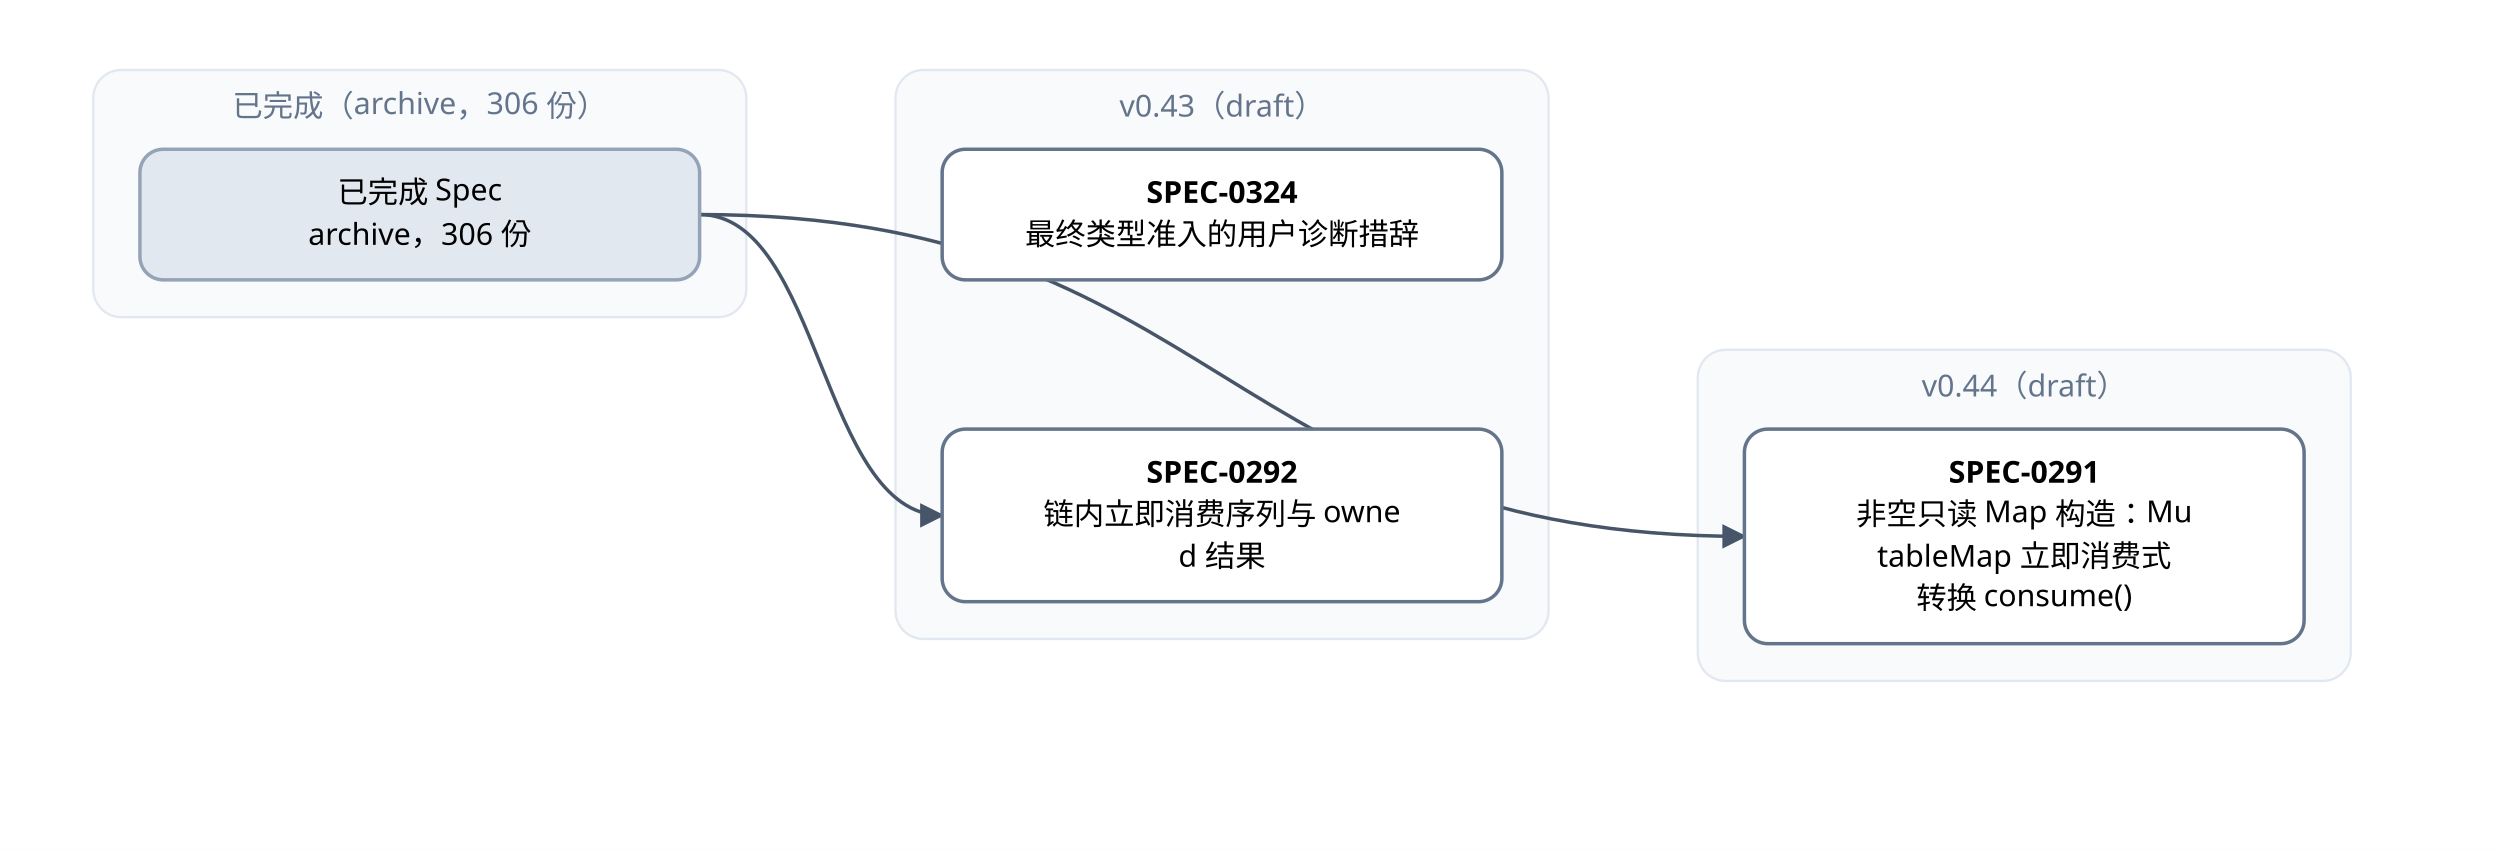
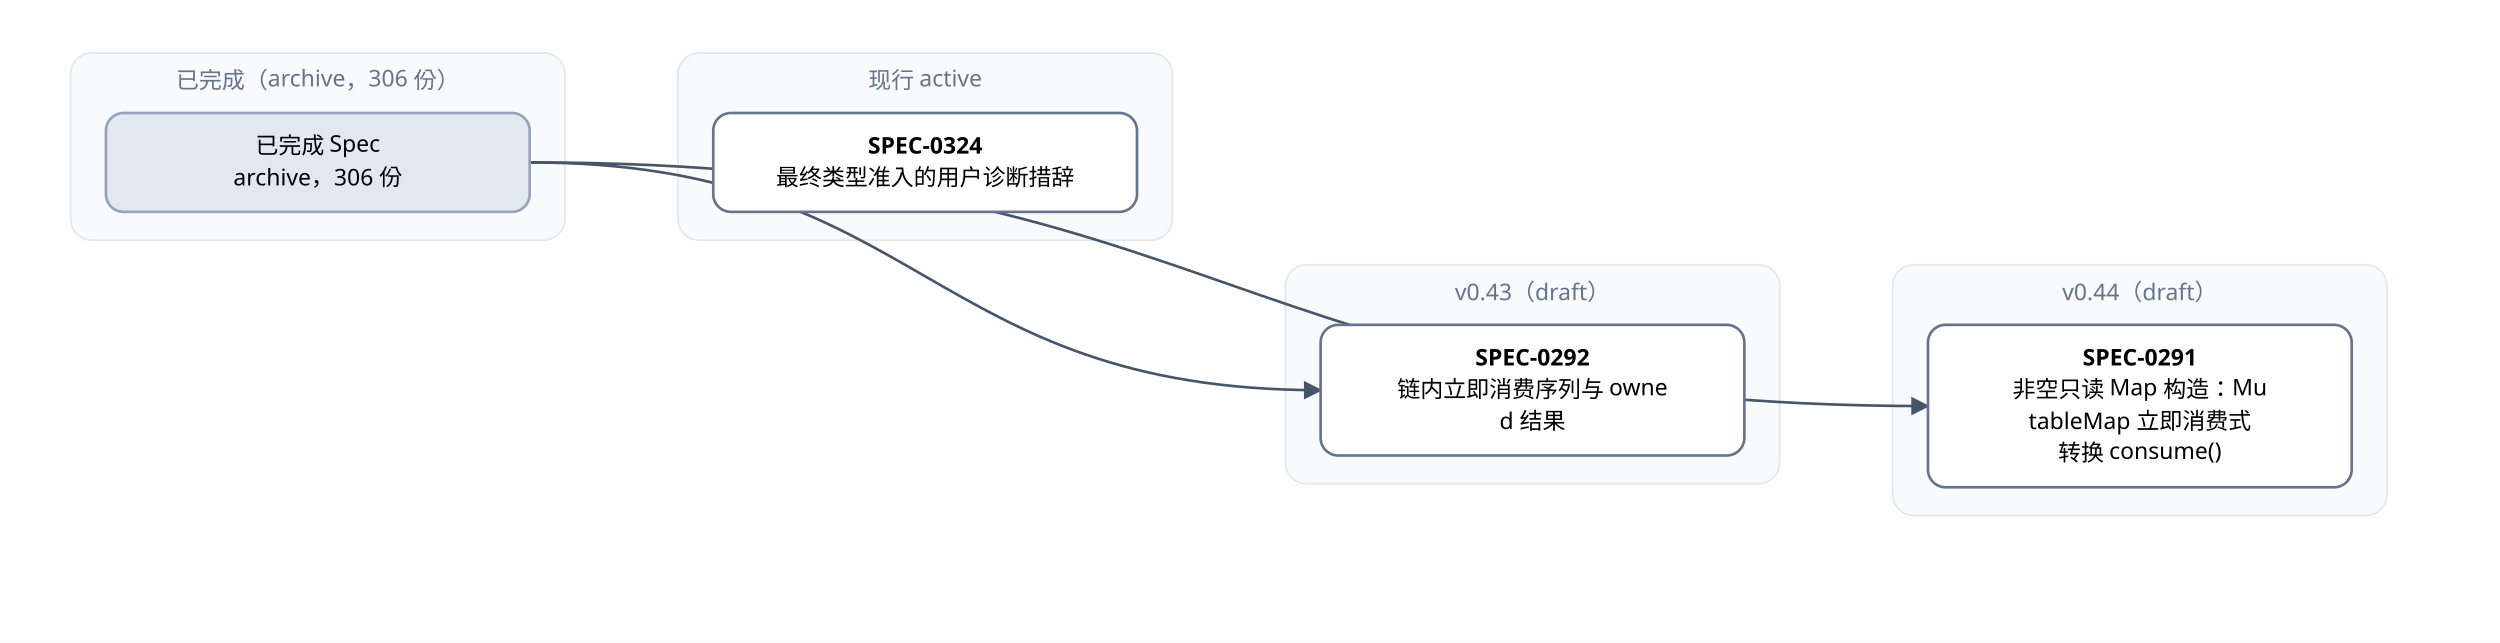
- <svg xmlns="http://www.w3.org/2000/svg" width="1072" height="364" viewBox="0 0 1072 364" font-family="PingFang SC, Microsoft YaHei, sans-serif">
+ <svg xmlns="http://www.w3.org/2000/svg" width="1416" height="364" viewBox="0 0 1416 364" font-family="PingFang SC, Microsoft YaHei, sans-serif">
  <defs>
    <marker id="arrow" viewBox="0 0 10 10" refX="9" refY="5" markerWidth="7" markerHeight="7" orient="auto-start-reverse">
      <path d="M0,0 L10,5 L0,10 z" fill="#475569" />
    </marker>
  </defs>
-   <rect width="1072" height="364" fill="#ffffff" />
+   <rect width="1416" height="364" fill="#ffffff" />
  <rect x="40" y="30" width="280" height="106" rx="12" fill="#f8fafc" stroke="#e2e8f0" />
  <text x="180" y="50" text-anchor="middle" font-size="13" fill="#64748b">已完成（archive，306 份）</text>
-   <rect x="384" y="30" width="280" height="244" rx="12" fill="#f8fafc" stroke="#e2e8f0" />
-   <text x="524" y="50" text-anchor="middle" font-size="13" fill="#64748b">v0.43（draft）</text>
-   <rect x="728" y="150" width="280" height="142" rx="12" fill="#f8fafc" stroke="#e2e8f0" />
-   <text x="868" y="170" text-anchor="middle" font-size="13" fill="#64748b">v0.44（draft）</text>
-   <path d="M 300 92 C 524 92, 524 230, 748 230" fill="none" stroke="#475569" stroke-width="1.5" marker-end="url(#arrow)" />
-   <path d="M 300 92 C 352 92, 352 221, 404 221" fill="none" stroke="#475569" stroke-width="1.5" marker-end="url(#arrow)" />
-   <rect x="748" y="184" width="240" height="92" rx="10" fill="#ffffff" stroke="#64748b" stroke-width="1.5" />
-   <text x="868" y="207" text-anchor="middle" font-size="13" font-weight="600">SPEC-0291</text>
-   <text x="868" y="225" text-anchor="middle" font-size="13">非空只读 Map 构造：Mu</text>
-   <text x="868" y="243" text-anchor="middle" font-size="13">tableMap 立即消费式</text>
-   <text x="868" y="261" text-anchor="middle" font-size="13">转换 consume()</text>
-   <rect x="404" y="184" width="240" height="74" rx="10" fill="#ffffff" stroke="#64748b" stroke-width="1.5" />
-   <text x="524" y="207" text-anchor="middle" font-size="13" font-weight="600">SPEC-0292</text>
-   <text x="524" y="225" text-anchor="middle" font-size="13">链内立即消费序列与 owne</text>
-   <text x="524" y="243" text-anchor="middle" font-size="13">d 结果</text>
+   <rect x="384" y="30" width="280" height="106" rx="12" fill="#f8fafc" stroke="#e2e8f0" />
+   <text x="524" y="50" text-anchor="middle" font-size="13" fill="#64748b">现行 active</text>
+   <rect x="728" y="150" width="280" height="124" rx="12" fill="#f8fafc" stroke="#e2e8f0" />
+   <text x="868" y="170" text-anchor="middle" font-size="13" fill="#64748b">v0.43（draft）</text>
+   <rect x="1072" y="150" width="280" height="142" rx="12" fill="#f8fafc" stroke="#e2e8f0" />
+   <text x="1212" y="170" text-anchor="middle" font-size="13" fill="#64748b">v0.44（draft）</text>
+   <path d="M 300 92 C 696 92, 696 230, 1092 230" fill="none" stroke="#475569" stroke-width="1.5" marker-end="url(#arrow)" />
+   <path d="M 300 92 C 524 92, 524 221, 748 221" fill="none" stroke="#475569" stroke-width="1.5" marker-end="url(#arrow)" />
+   <rect x="1092" y="184" width="240" height="92" rx="10" fill="#ffffff" stroke="#64748b" stroke-width="1.5" />
+   <text x="1212" y="207" text-anchor="middle" font-size="13" font-weight="600">SPEC-0291</text>
+   <text x="1212" y="225" text-anchor="middle" font-size="13">非空只读 Map 构造：Mu</text>
+   <text x="1212" y="243" text-anchor="middle" font-size="13">tableMap 立即消费式</text>
+   <text x="1212" y="261" text-anchor="middle" font-size="13">转换 consume()</text>
+   <rect x="748" y="184" width="240" height="74" rx="10" fill="#ffffff" stroke="#64748b" stroke-width="1.5" />
+   <text x="868" y="207" text-anchor="middle" font-size="13" font-weight="600">SPEC-0292</text>
+   <text x="868" y="225" text-anchor="middle" font-size="13">链内立即消费序列与 owne</text>
+   <text x="868" y="243" text-anchor="middle" font-size="13">d 结果</text>
  <rect x="404" y="64" width="240" height="56" rx="10" fill="#ffffff" stroke="#64748b" stroke-width="1.5" />
  <text x="524" y="87" text-anchor="middle" font-size="13" font-weight="600">SPEC-0324</text>
  <text x="524" y="105" text-anchor="middle" font-size="13">最终类型准入的用户诊断措辞</text>
  <rect x="60" y="64" width="240" height="56" rx="10" fill="#e2e8f0" stroke="#94a3b8" stroke-width="1.5" />
  <text x="180" y="87" text-anchor="middle" font-size="13">已完成 Spec</text>
  <text x="180" y="105" text-anchor="middle" font-size="13">archive，306 份</text>
</svg>
